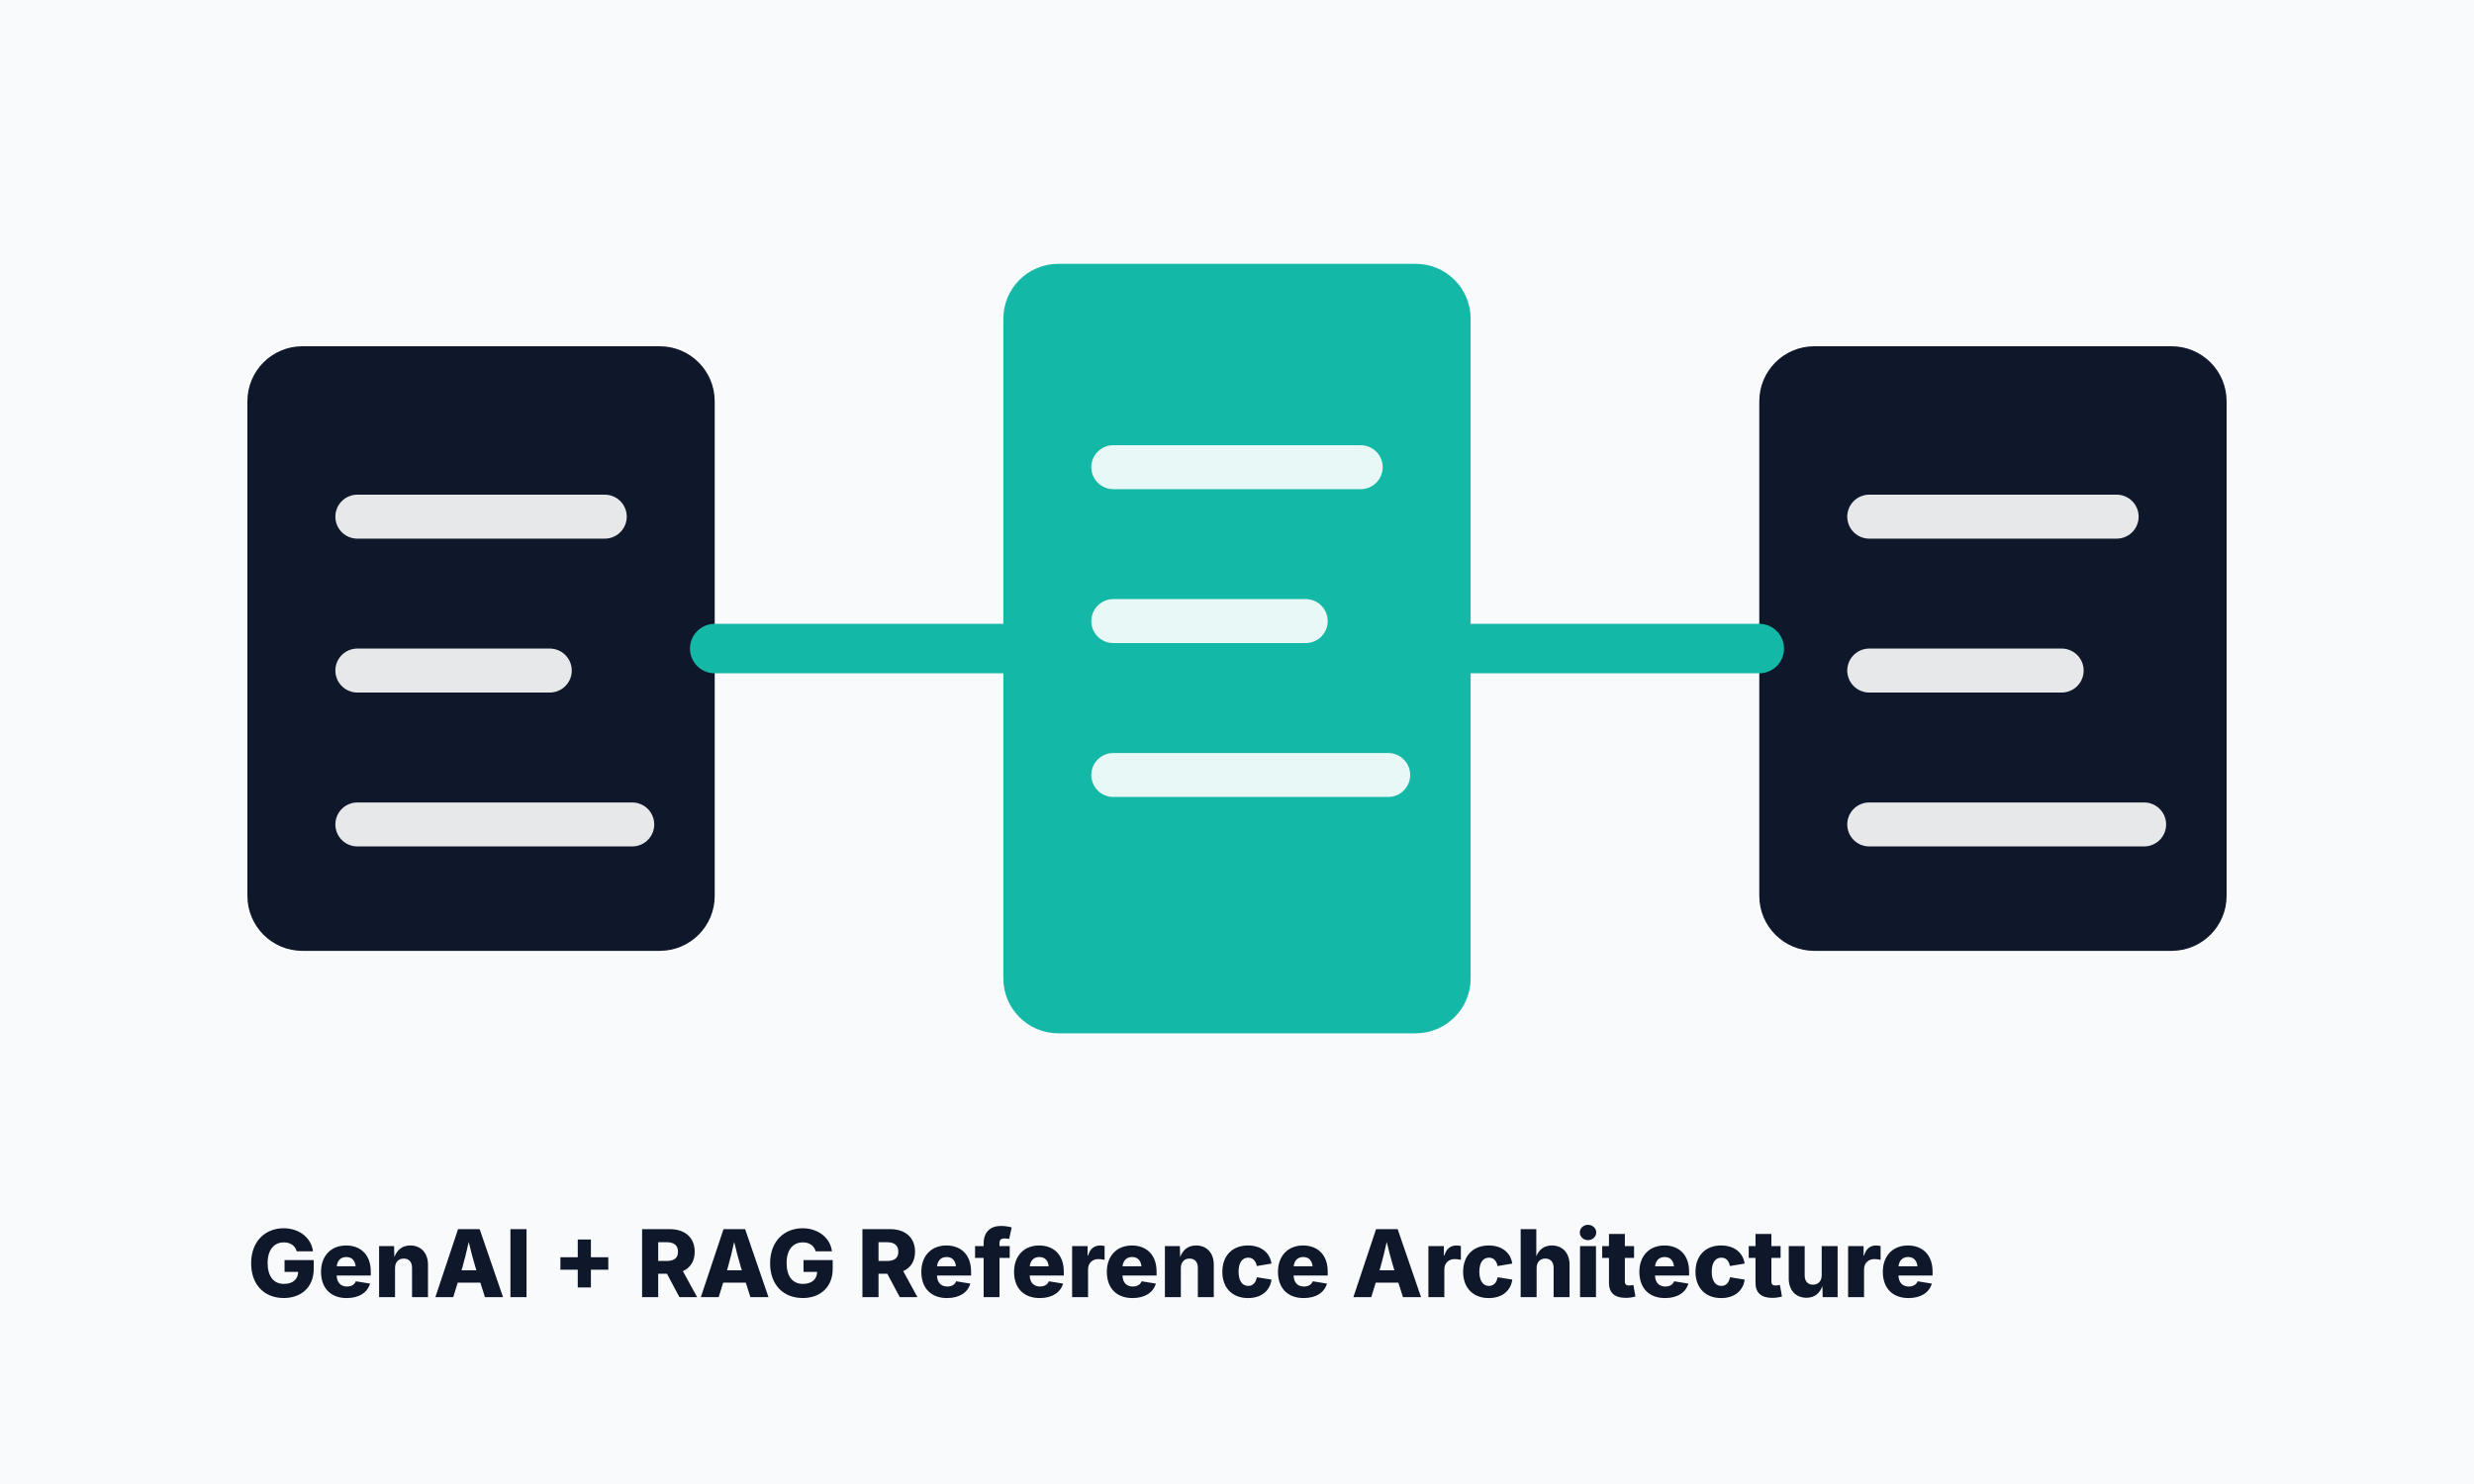
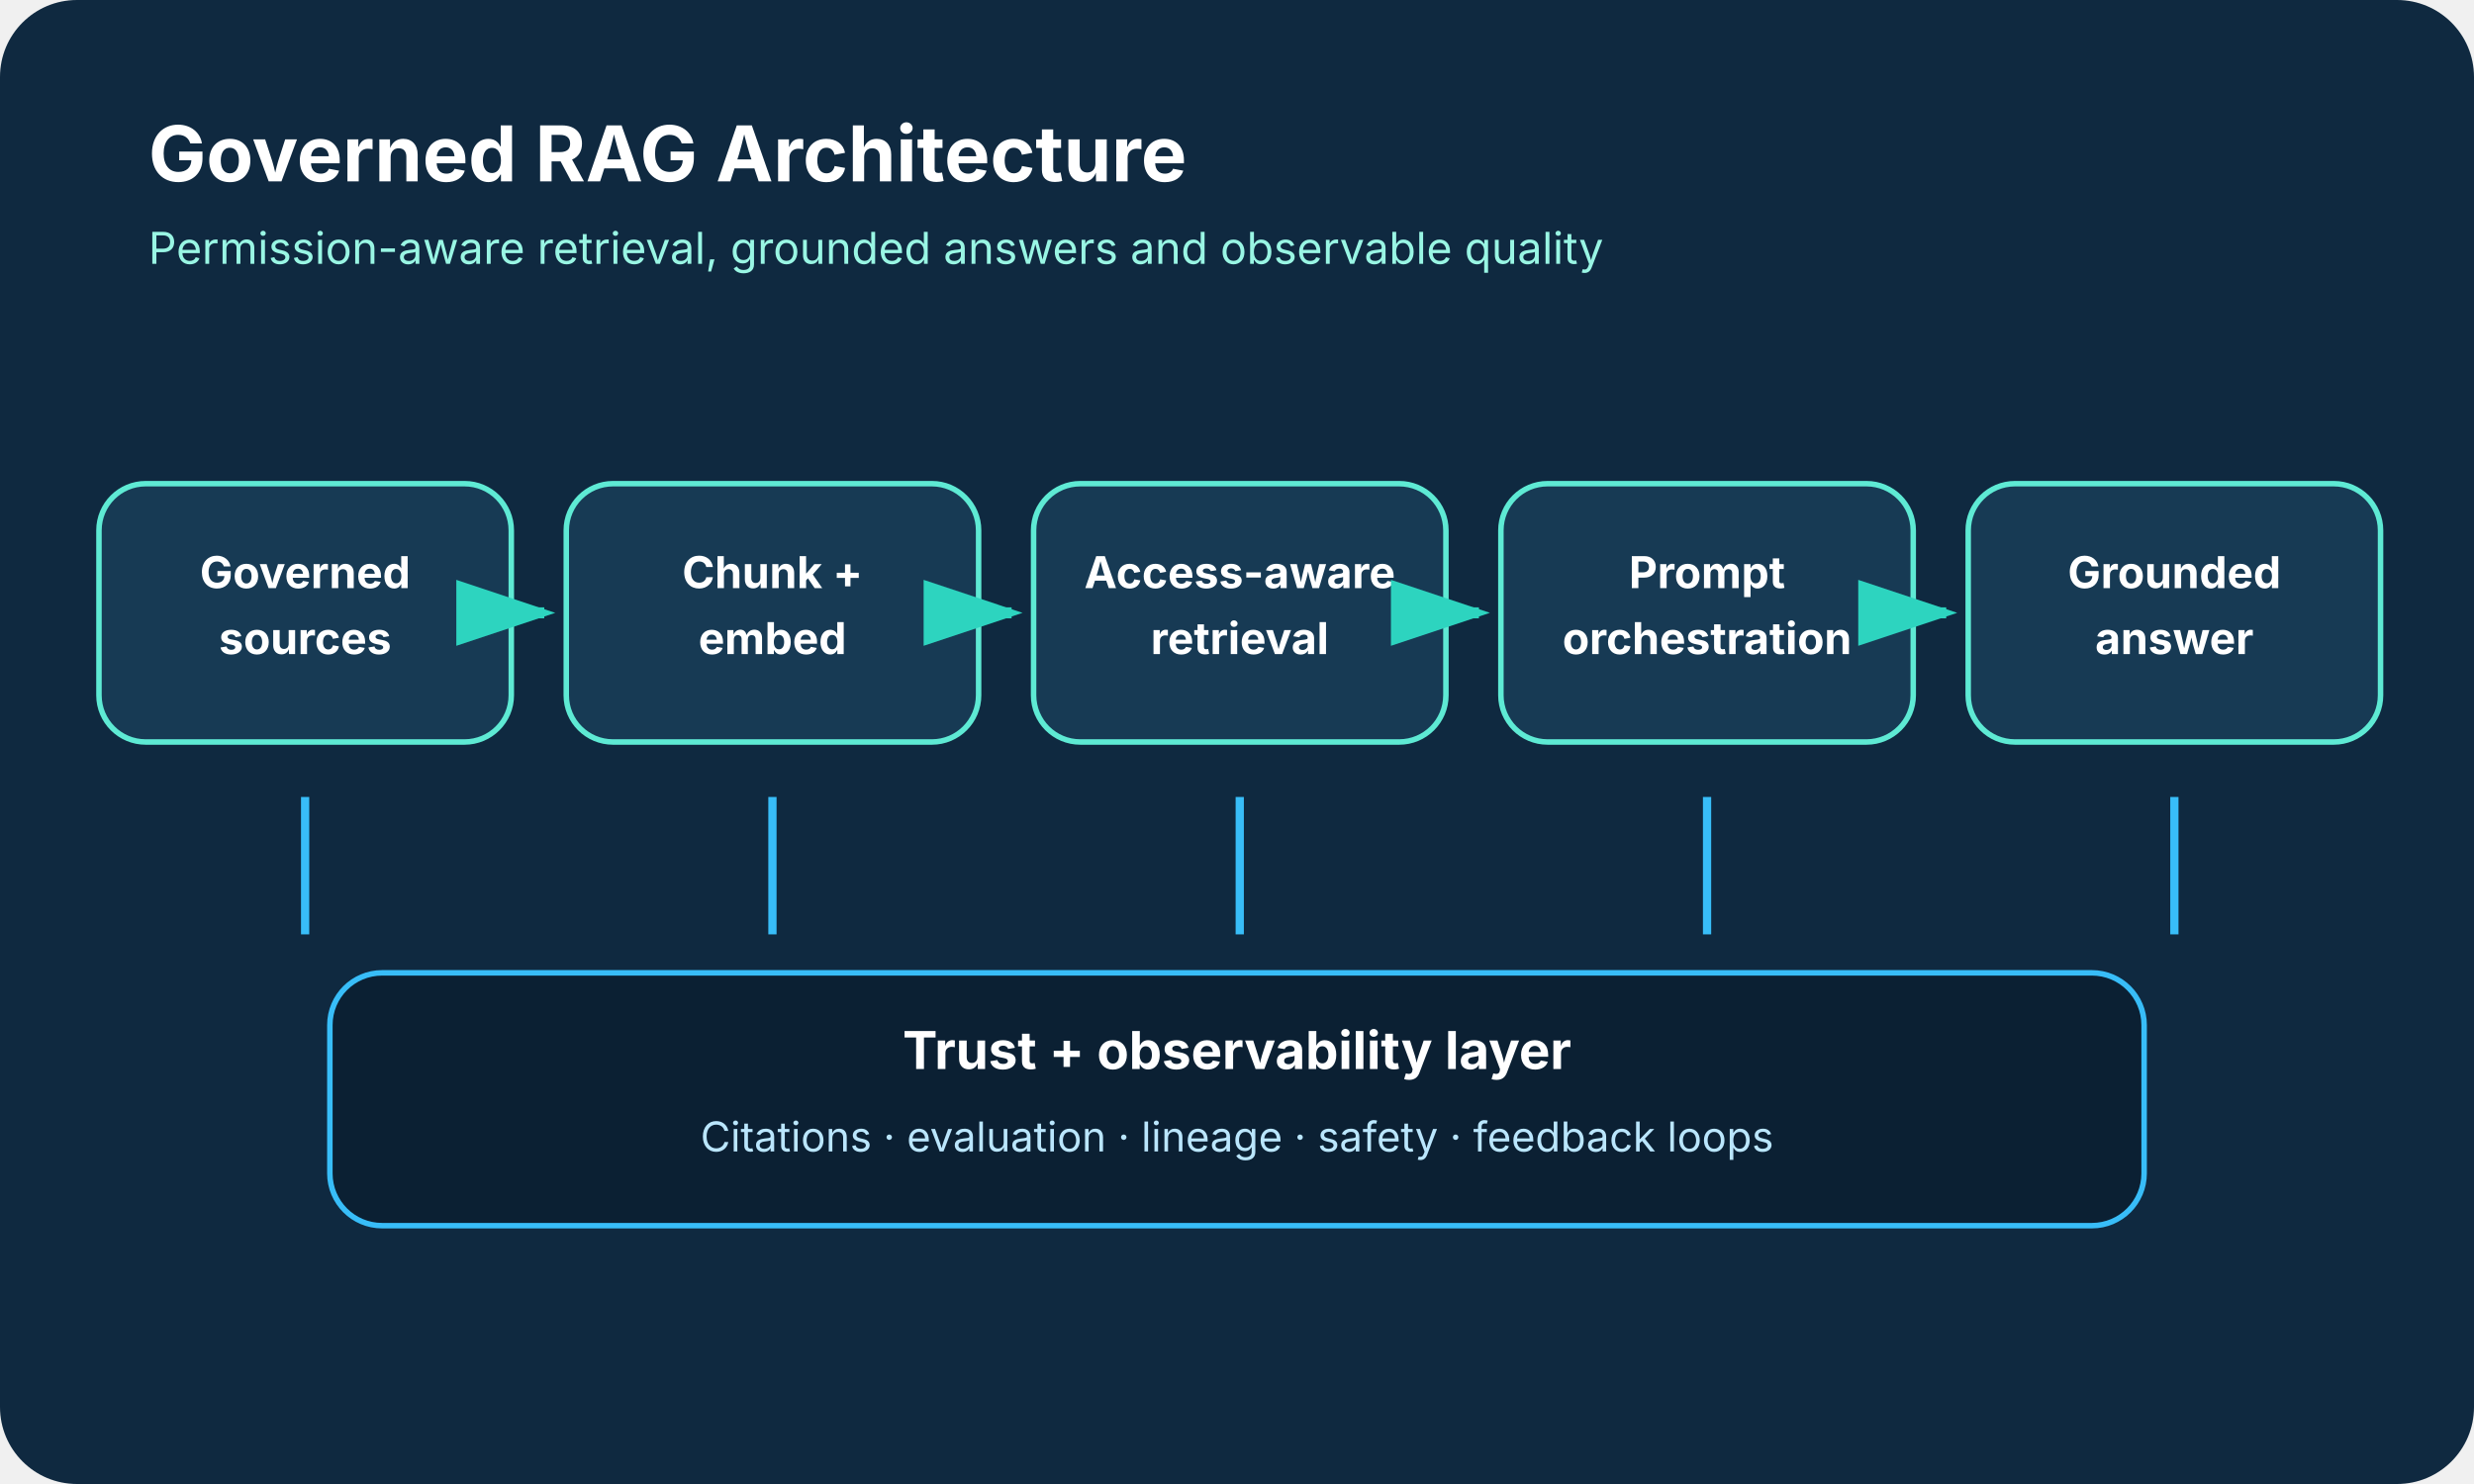
- <svg xmlns="http://www.w3.org/2000/svg" viewBox="0 0 900 540">
-   <rect width="900" height="540" fill="#F8FAFC" />
-   <rect x="90" y="126" width="170" height="220" rx="20" fill="#0F172A" />
-   <rect x="365" y="96" width="170" height="280" rx="20" fill="#14B8A6" />
-   <rect x="640" y="126" width="170" height="220" rx="20" fill="#0F172A" />
-   <path d="M260 236h105M535 236h105" stroke="#14B8A6" stroke-width="18" stroke-linecap="round" />
-   <path d="M130 188h90M130 244h70M130 300h100M405 170h90M405 226h70M405 282h100M680 188h90M680 244h70M680 300h100" stroke="#FFFFFF" stroke-opacity=".9" stroke-width="16" stroke-linecap="round" />
-   <text x="90" y="472" fill="#0F172A" font-family="Inter, Arial" font-size="34" font-weight="800">GenAI + RAG Reference Architecture</text>
+ <svg xmlns="http://www.w3.org/2000/svg" viewBox="0 0 900 540" role="img" aria-labelledby="title desc">
+   <defs>
+     <marker id="a" markerWidth="10" markerHeight="10" refX="8" refY="3" orient="auto">
+       <path d="M0 0L9 3 0 6z" fill="#2dd4bf" />
+     </marker>
+   </defs>
+   <rect width="900" height="540" rx="28" fill="#0f2940" />
+   <text x="54" y="66" fill="#fff" font-family="Inter,Arial" font-size="28" font-weight="700">Governed RAG Architecture</text>
+   <text x="54" y="96" fill="#99f6e4" font-family="Inter,Arial" font-size="16">Permission-aware retrieval, grounded answers and observable quality</text>
+   <g font-family="Inter,Arial" text-anchor="middle">
+     <g fill="#173a54" stroke="#5eead4" stroke-width="2">
+       <rect x="36" y="176" width="150" height="94" rx="17" />
+       <rect x="206" y="176" width="150" height="94" rx="17" />
+       <rect x="376" y="176" width="150" height="94" rx="17" />
+       <rect x="546" y="176" width="150" height="94" rx="17" />
+       <rect x="716" y="176" width="150" height="94" rx="17" />
+     </g>
+     <g fill="#fff" font-size="16" font-weight="700">
+       <text x="111" y="214">Governed</text>
+       <text x="111" y="238">sources</text>
+       <text x="281" y="214">Chunk +</text>
+       <text x="281" y="238">embed</text>
+       <text x="451" y="214">Access-aware</text>
+       <text x="451" y="238">retrieval</text>
+       <text x="621" y="214">Prompt</text>
+       <text x="621" y="238">orchestration</text>
+       <text x="791" y="214">Grounded</text>
+       <text x="791" y="238">answer</text>
+     </g>
+     <g stroke="#2dd4bf" stroke-width="4" marker-end="url(#a)">
+       <path d="M186 223h12" />
+       <path d="M356 223h12" />
+       <path d="M526 223h12" />
+       <path d="M696 223h12" />
+     </g>
+     <rect x="120" y="354" width="660" height="92" rx="19" fill="#0b2033" stroke="#38bdf8" stroke-width="2" />
+     <text x="450" y="389" fill="#fff" font-size="19" font-weight="700">Trust + observability layer</text>
+     <text x="450" y="419" fill="#bae6fd" font-size="15">Citations · evaluation · lineage · safety · feedback loops</text>
+     <path d="M111 290v50M281 290v50M451 290v50M621 290v50M791 290v50" stroke="#38bdf8" stroke-width="3" />
+   </g>
</svg>
